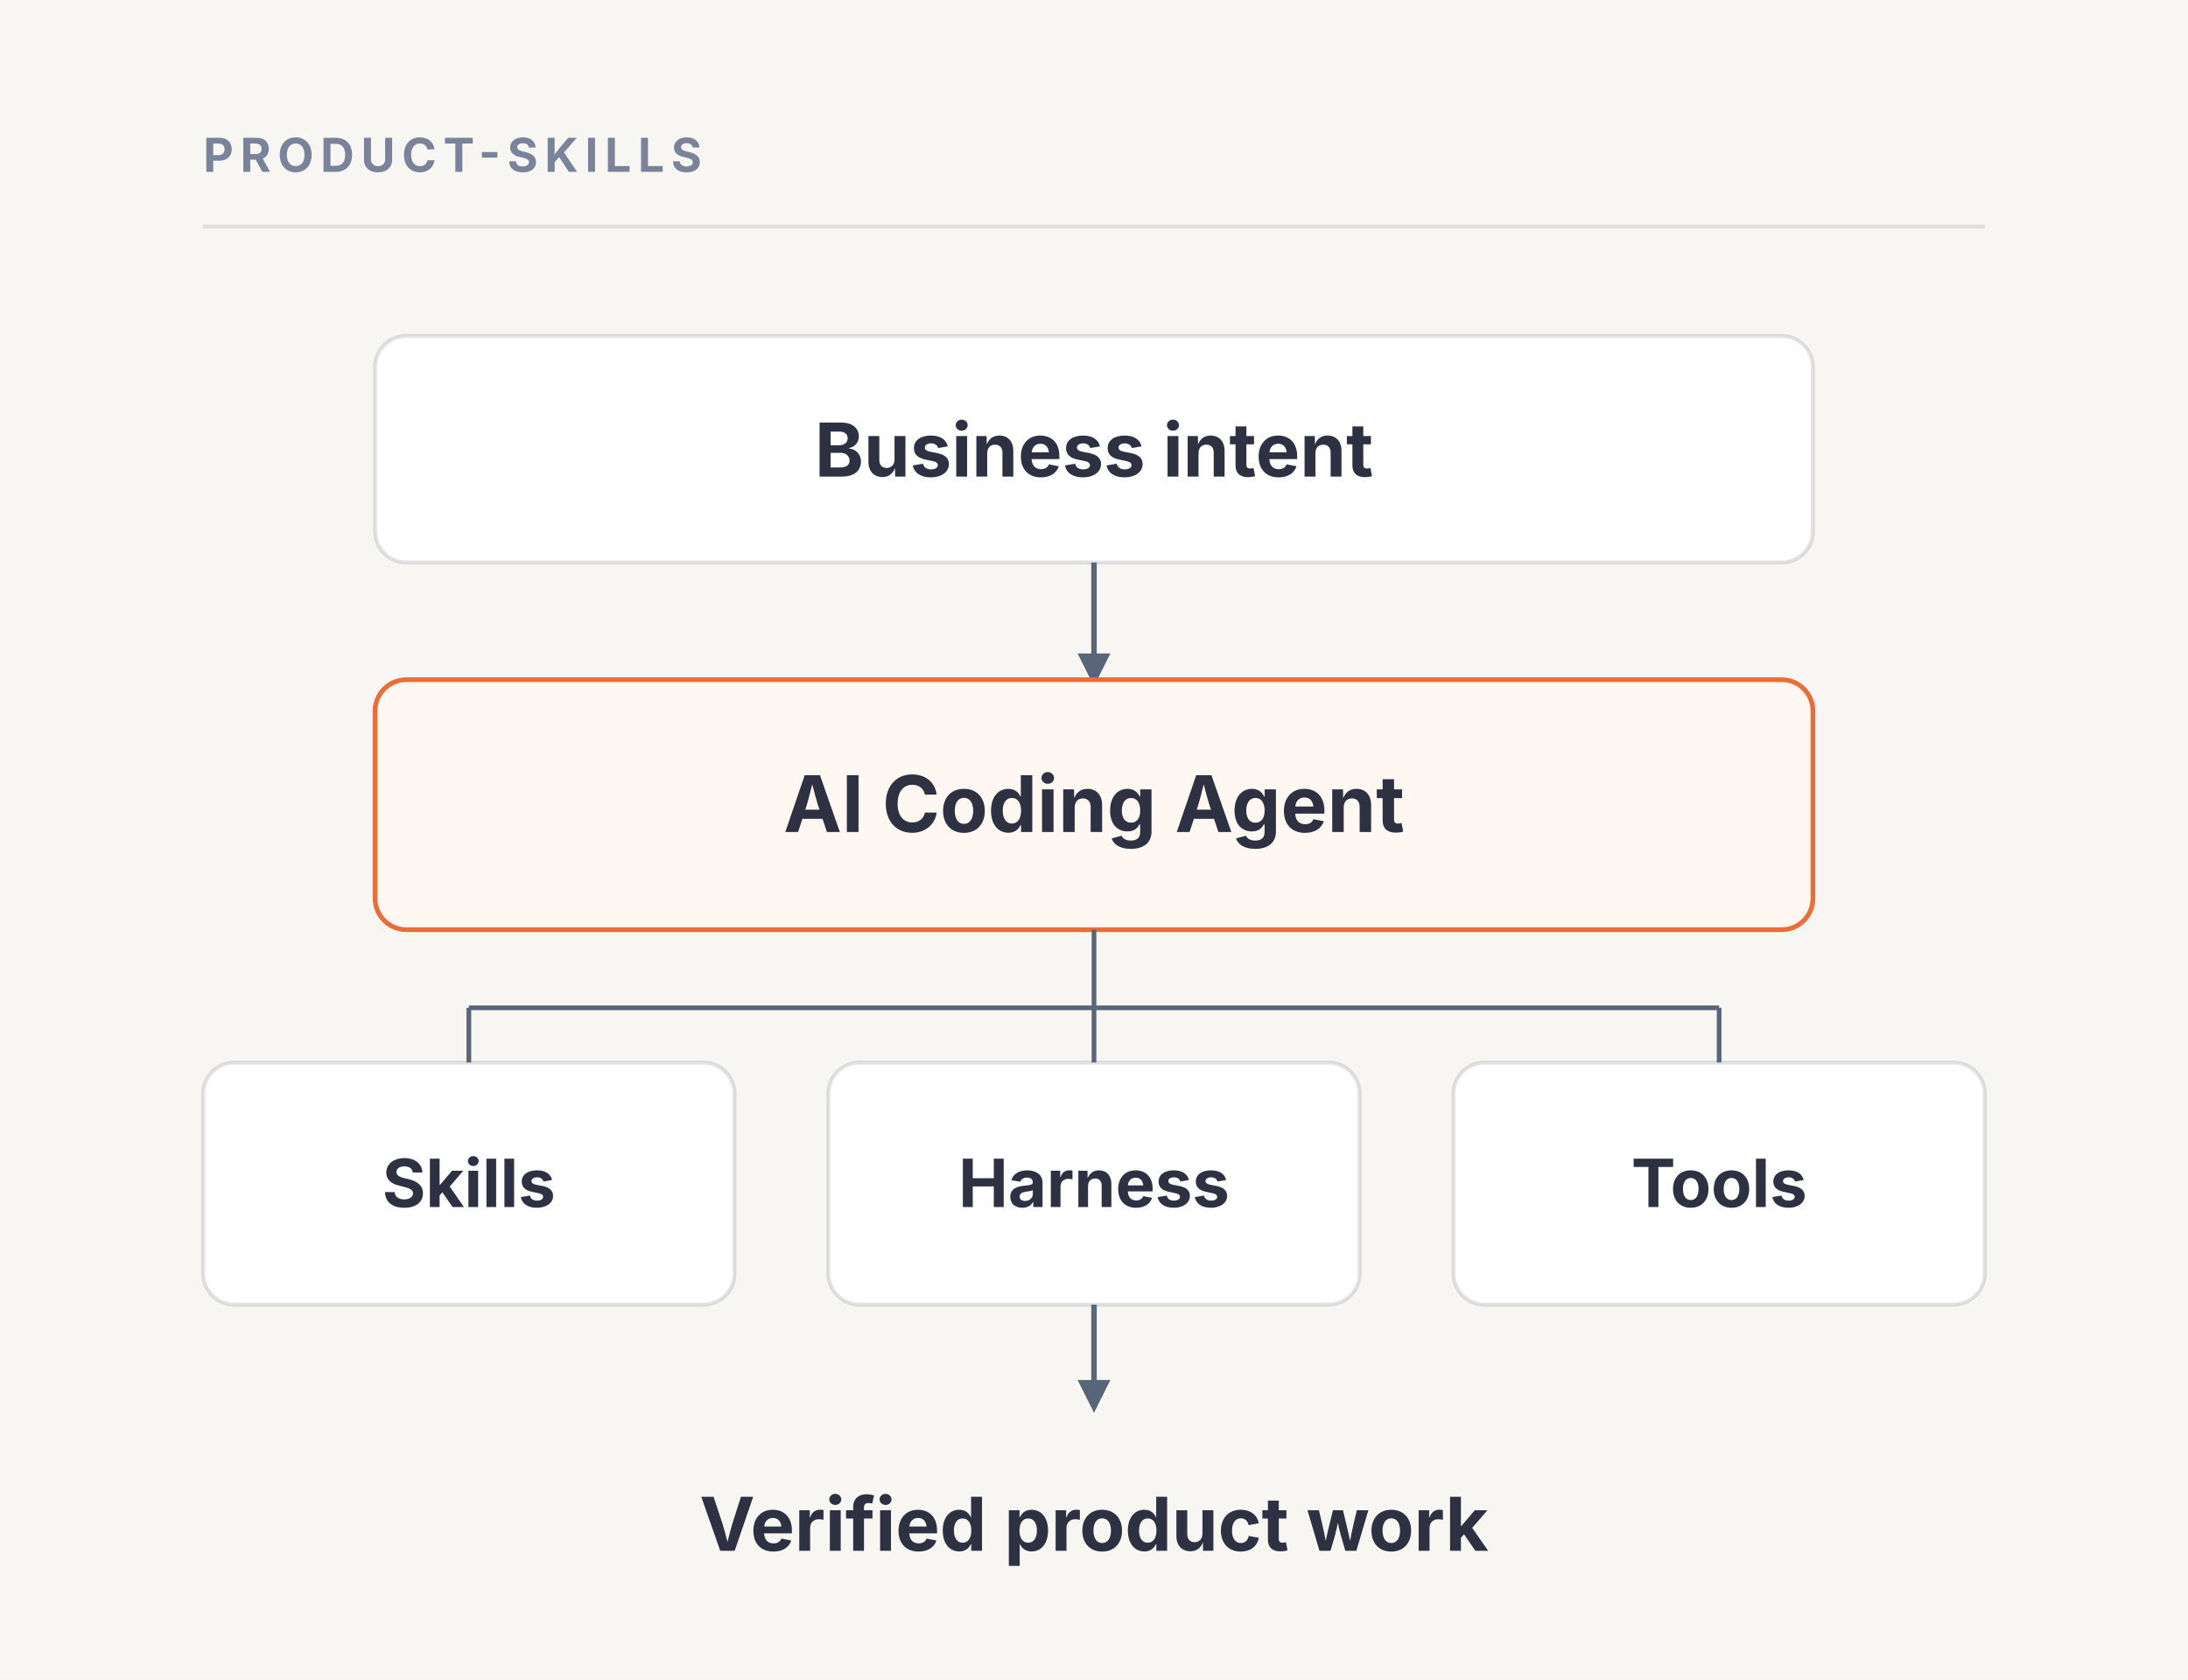
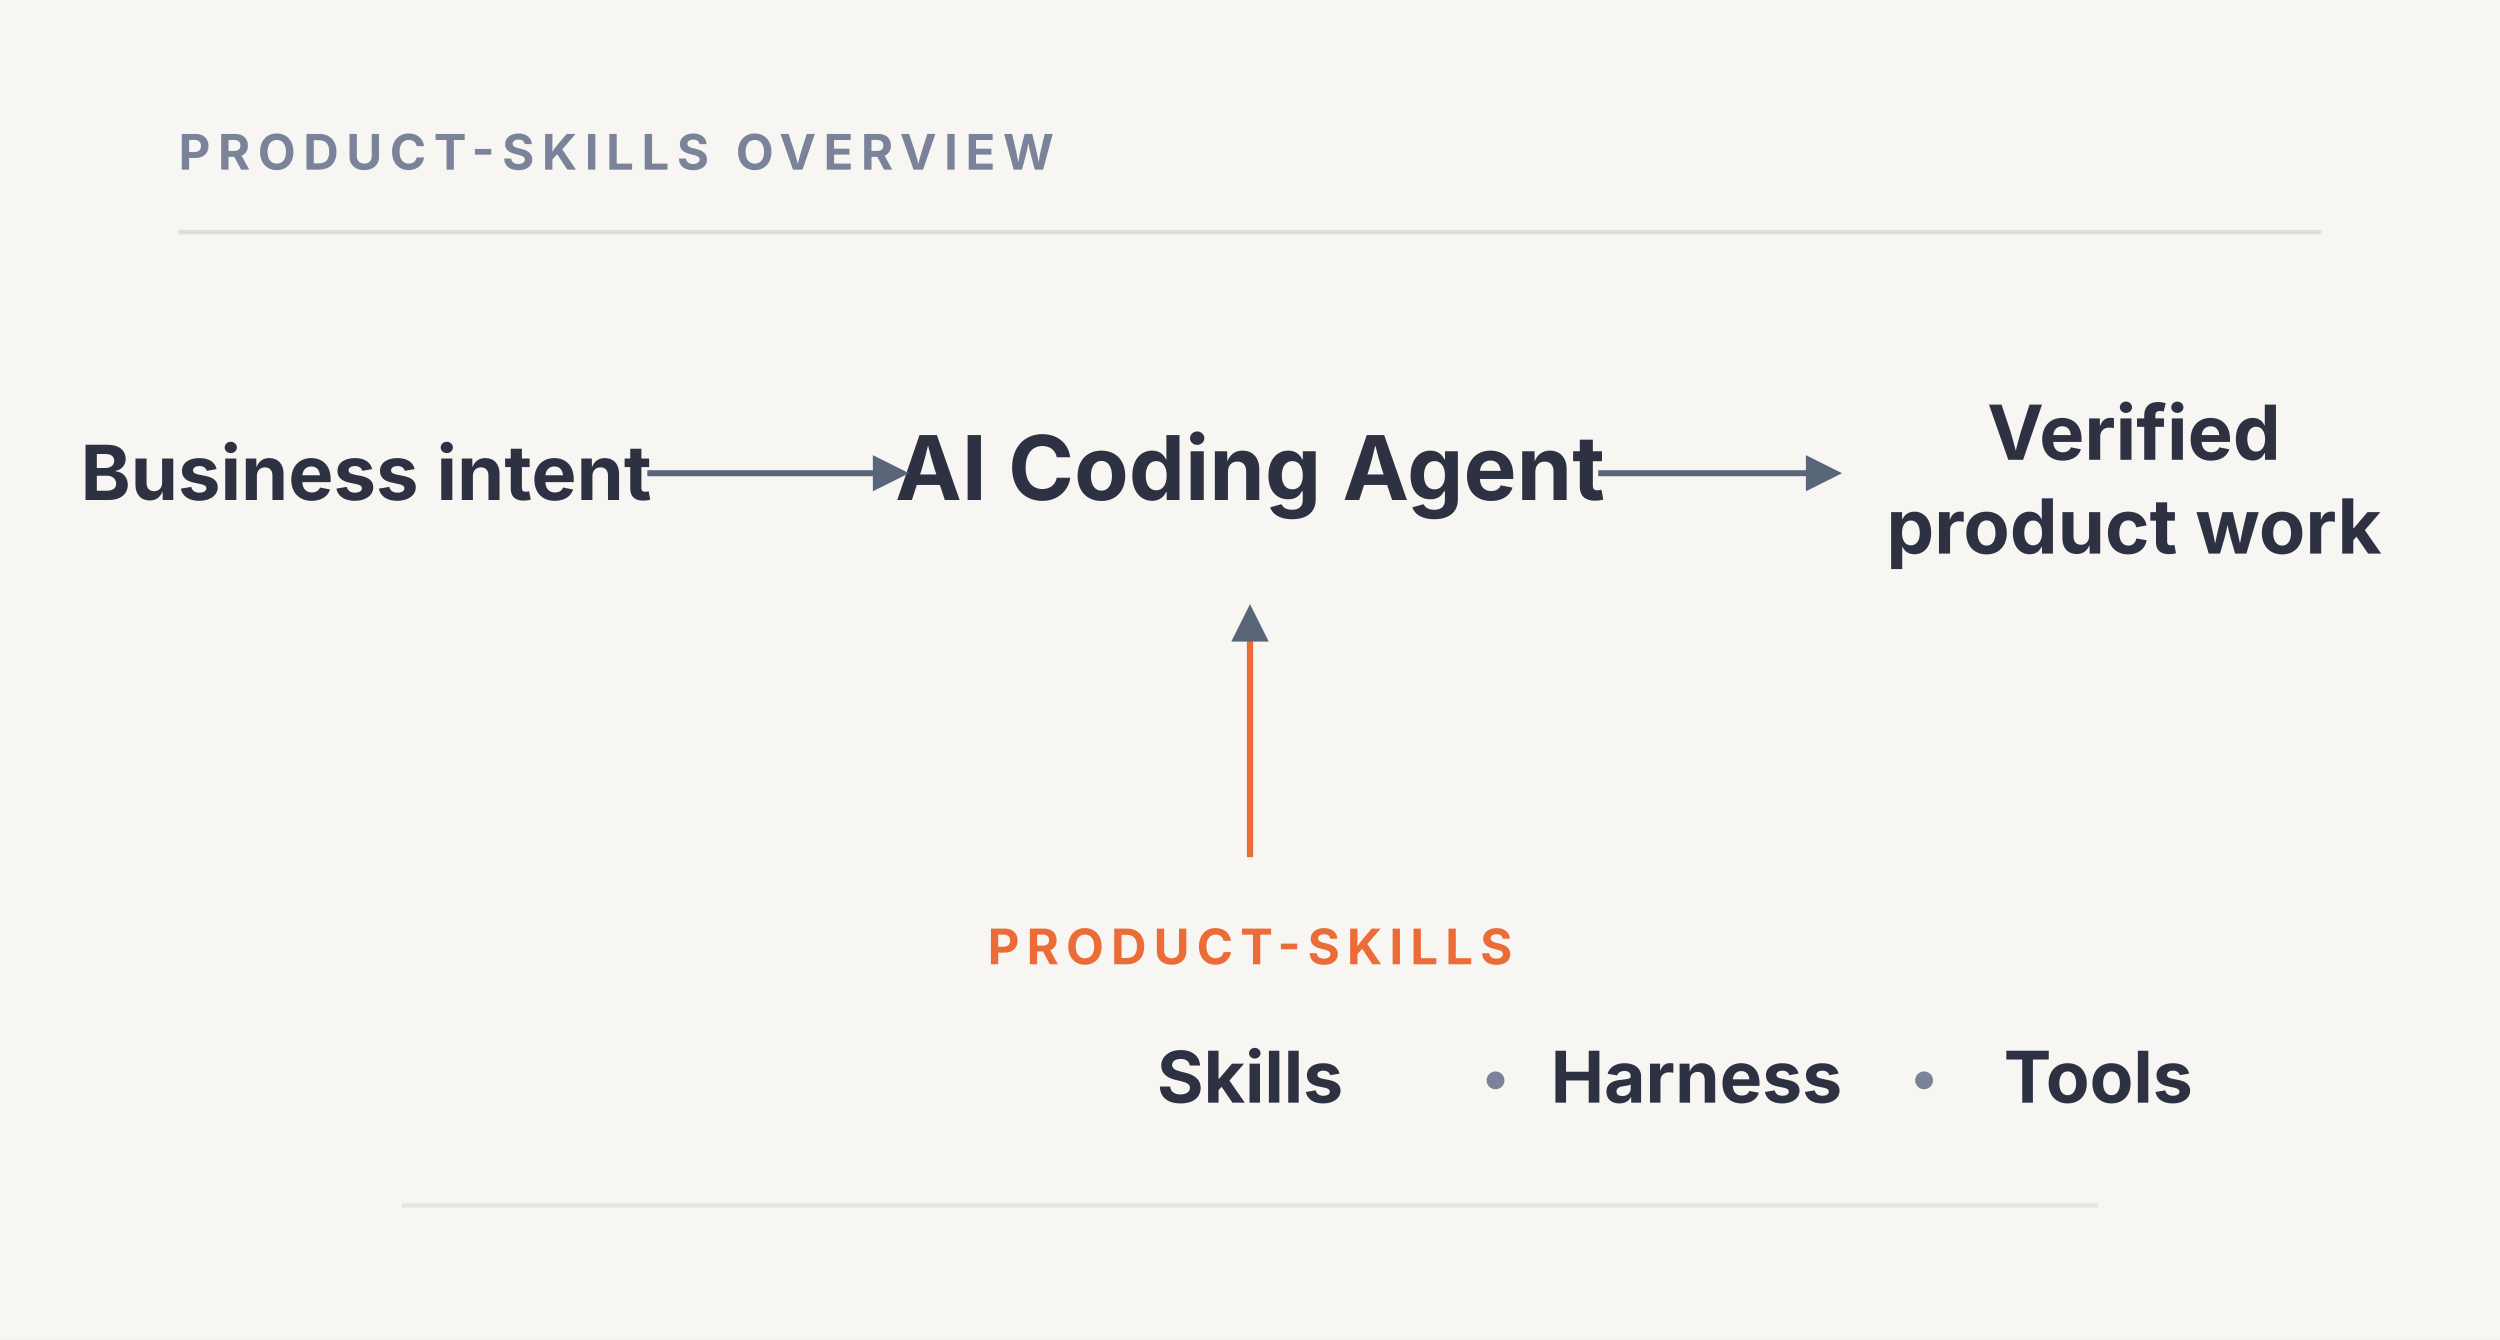
- <svg xmlns="http://www.w3.org/2000/svg" width="560" height="430" viewBox="0 0 560 430" role="img" aria-labelledby="title desc">
+ <svg xmlns="http://www.w3.org/2000/svg" width="560" height="300" viewBox="0 0 560 300" role="img" aria-labelledby="title desc">
  <defs>
    <marker id="arrow" viewBox="0 0 10 10" refX="8" refY="5" markerWidth="6" markerHeight="6" orient="auto">
      <path d="M0 0 L10 5 L0 10 Z" fill="#596579" />
    </marker>
  </defs>
-   <rect width="560" height="430" fill="#f7f6f2" />
+   <rect width="560" height="300" fill="#f7f6f2" />
  <g font-family="system-ui,-apple-system,BlinkMacSystemFont,Segoe UI,sans-serif" fill="#2d3142">
-     <text x="52" y="44" font-size="12" font-weight="700" letter-spacing="1.7" fill="#7a8399">PRODUCT-SKILLS</text>
-     <line x1="52" y1="58" x2="508" y2="58" stroke="#2d3142" stroke-opacity=".12" />
-     <g transform="translate(96 86)">
-       <rect width="368" height="58" rx="8" fill="#ffffff" stroke="#2d3142" stroke-opacity=".14" />
-       <text x="184" y="36" text-anchor="middle" font-size="19" font-weight="650">Business intent</text>
-     </g>
-     <path d="M280 144V174" stroke="#596579" stroke-width="1.4" fill="none" marker-end="url(#arrow)" />
-     <g transform="translate(96 174)">
-       <rect width="368" height="64" rx="8" fill="#fff7f2" stroke="#eb6c36" stroke-width="1.2" />
-       <text x="184" y="39" text-anchor="middle" font-size="20" font-weight="680">AI Coding Agent</text>
-     </g>
-     <g transform="translate(52 272)">
-       <rect width="136" height="62" rx="8" fill="#ffffff" stroke="#2d3142" stroke-opacity=".14" />
-       <text x="68" y="37" text-anchor="middle" font-size="17" font-weight="650">Skills</text>
-     </g>
-     <g transform="translate(212 272)">
-       <rect width="136" height="62" rx="8" fill="#ffffff" stroke="#2d3142" stroke-opacity=".14" />
-       <text x="68" y="37" text-anchor="middle" font-size="17" font-weight="650">Harness</text>
-     </g>
-     <g transform="translate(372 272)">
-       <rect width="136" height="62" rx="8" fill="#ffffff" stroke="#2d3142" stroke-opacity=".14" />
-       <text x="68" y="37" text-anchor="middle" font-size="17" font-weight="650">Tools</text>
-     </g>
-     <path d="M280 238V258" stroke="#596579" stroke-width="1.2" fill="none" />
-     <path d="M120 258H440" stroke="#596579" stroke-width="1.2" fill="none" />
-     <path d="M120 258V272M280 258V272M440 258V272" stroke="#596579" stroke-width="1.2" fill="none" />
-     <path d="M280 334V360" stroke="#596579" stroke-width="1.4" fill="none" marker-end="url(#arrow)" />
-     <text x="280" y="397" text-anchor="middle" font-size="19" font-weight="680">Verified product work</text>
+     <text x="40" y="38" font-size="11" font-weight="700" letter-spacing="1.7" fill="#7a8399">PRODUCT-SKILLS OVERVIEW</text>
+     <line x1="40" y1="52" x2="520" y2="52" stroke="#2d3142" stroke-opacity=".12" />
+     <text x="82" y="112" text-anchor="middle" font-size="17" font-weight="650">Business intent</text>
+     <text x="280" y="112" text-anchor="middle" font-size="20" font-weight="700">AI Coding Agent</text>
+     <text x="478" y="103" text-anchor="middle" font-size="17" font-weight="650">Verified</text>
+     <text x="478" y="124" text-anchor="middle" font-size="17" font-weight="650">product work</text>
+     <path d="M145 106H202" stroke="#596579" stroke-width="1.35" fill="none" marker-end="url(#arrow)" />
+     <path d="M358 106H411" stroke="#596579" stroke-width="1.35" fill="none" marker-end="url(#arrow)" />
+     <path d="M280 192V137" stroke="#eb6c36" stroke-width="1.4" fill="none" marker-end="url(#arrow)" />
+     <text x="280" y="216" text-anchor="middle" font-size="11" font-weight="750" letter-spacing="1.6" fill="#eb6c36">PRODUCT-SKILLS</text>
+     <text x="280" y="247" text-anchor="middle" font-size="16" font-weight="650">Skills</text>
+     <circle cx="335" cy="242" r="2" fill="#7a8399" />
+     <text x="380" y="247" text-anchor="middle" font-size="16" font-weight="650">Harness</text>
+     <circle cx="431" cy="242" r="2" fill="#7a8399" />
+     <text x="470" y="247" text-anchor="middle" font-size="16" font-weight="650">Tools</text>
+     <line x1="90" y1="270" x2="470" y2="270" stroke="#2d3142" stroke-opacity=".08" />
  </g>
</svg>
